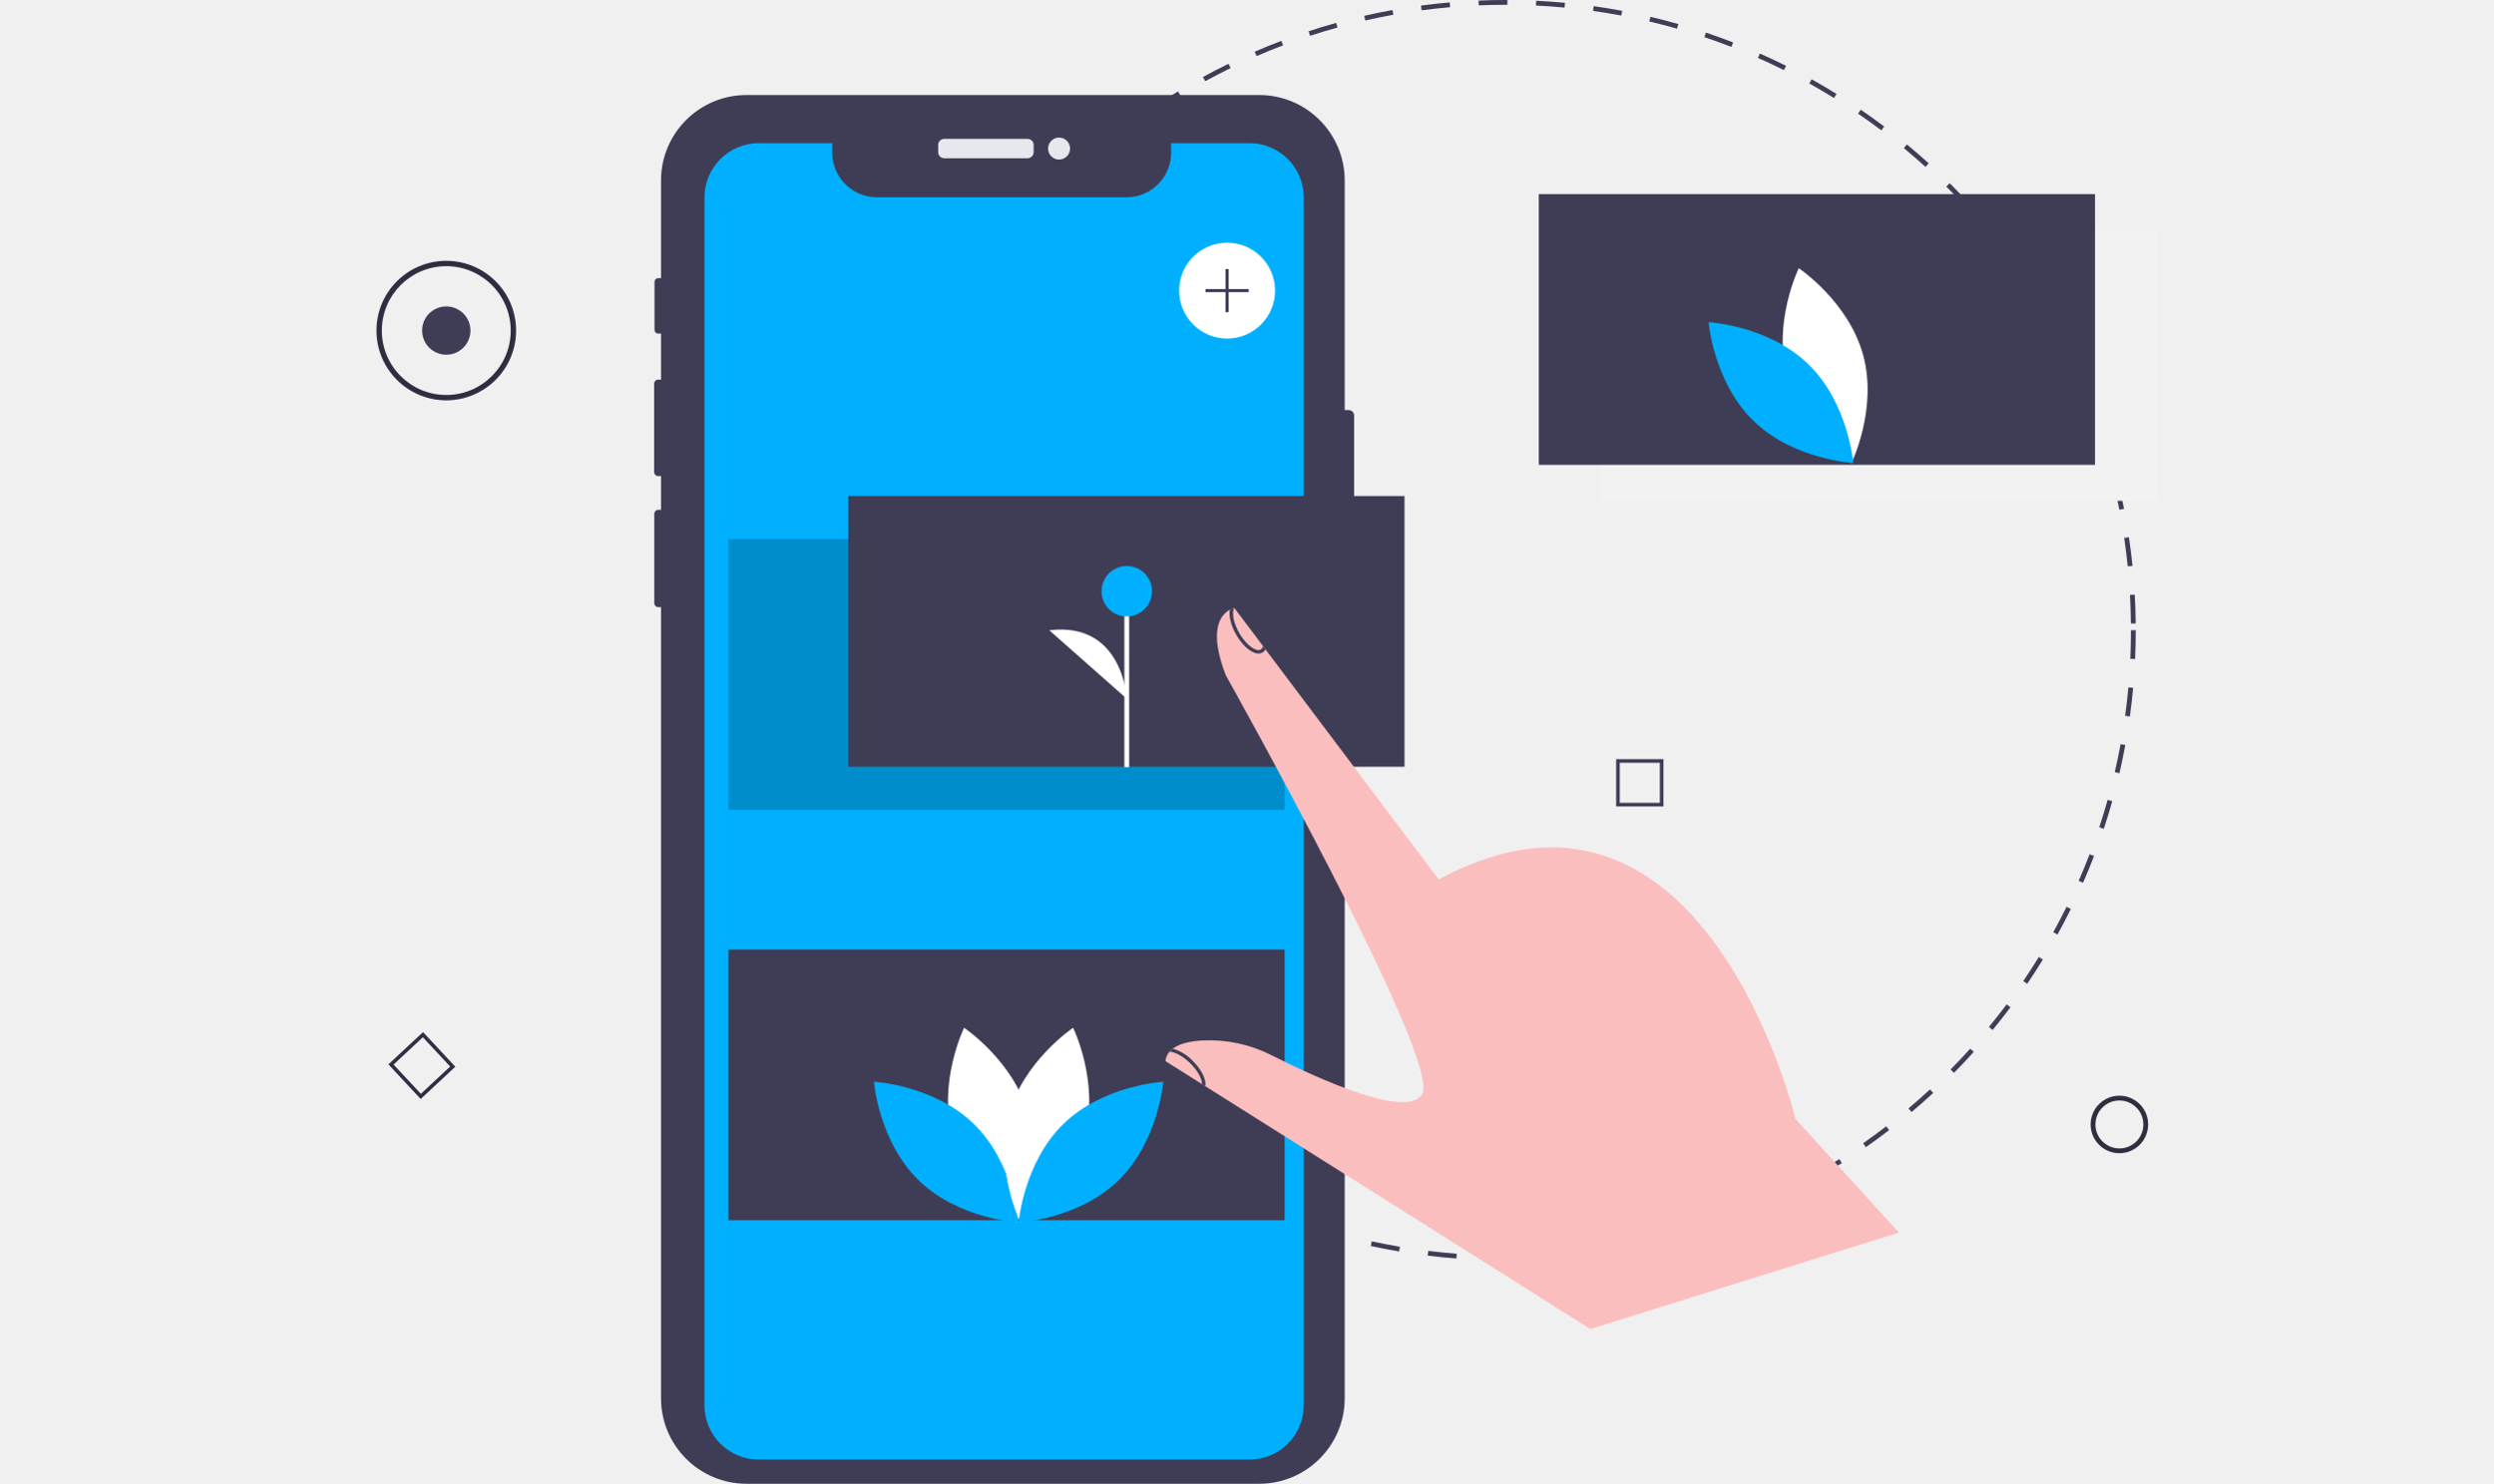
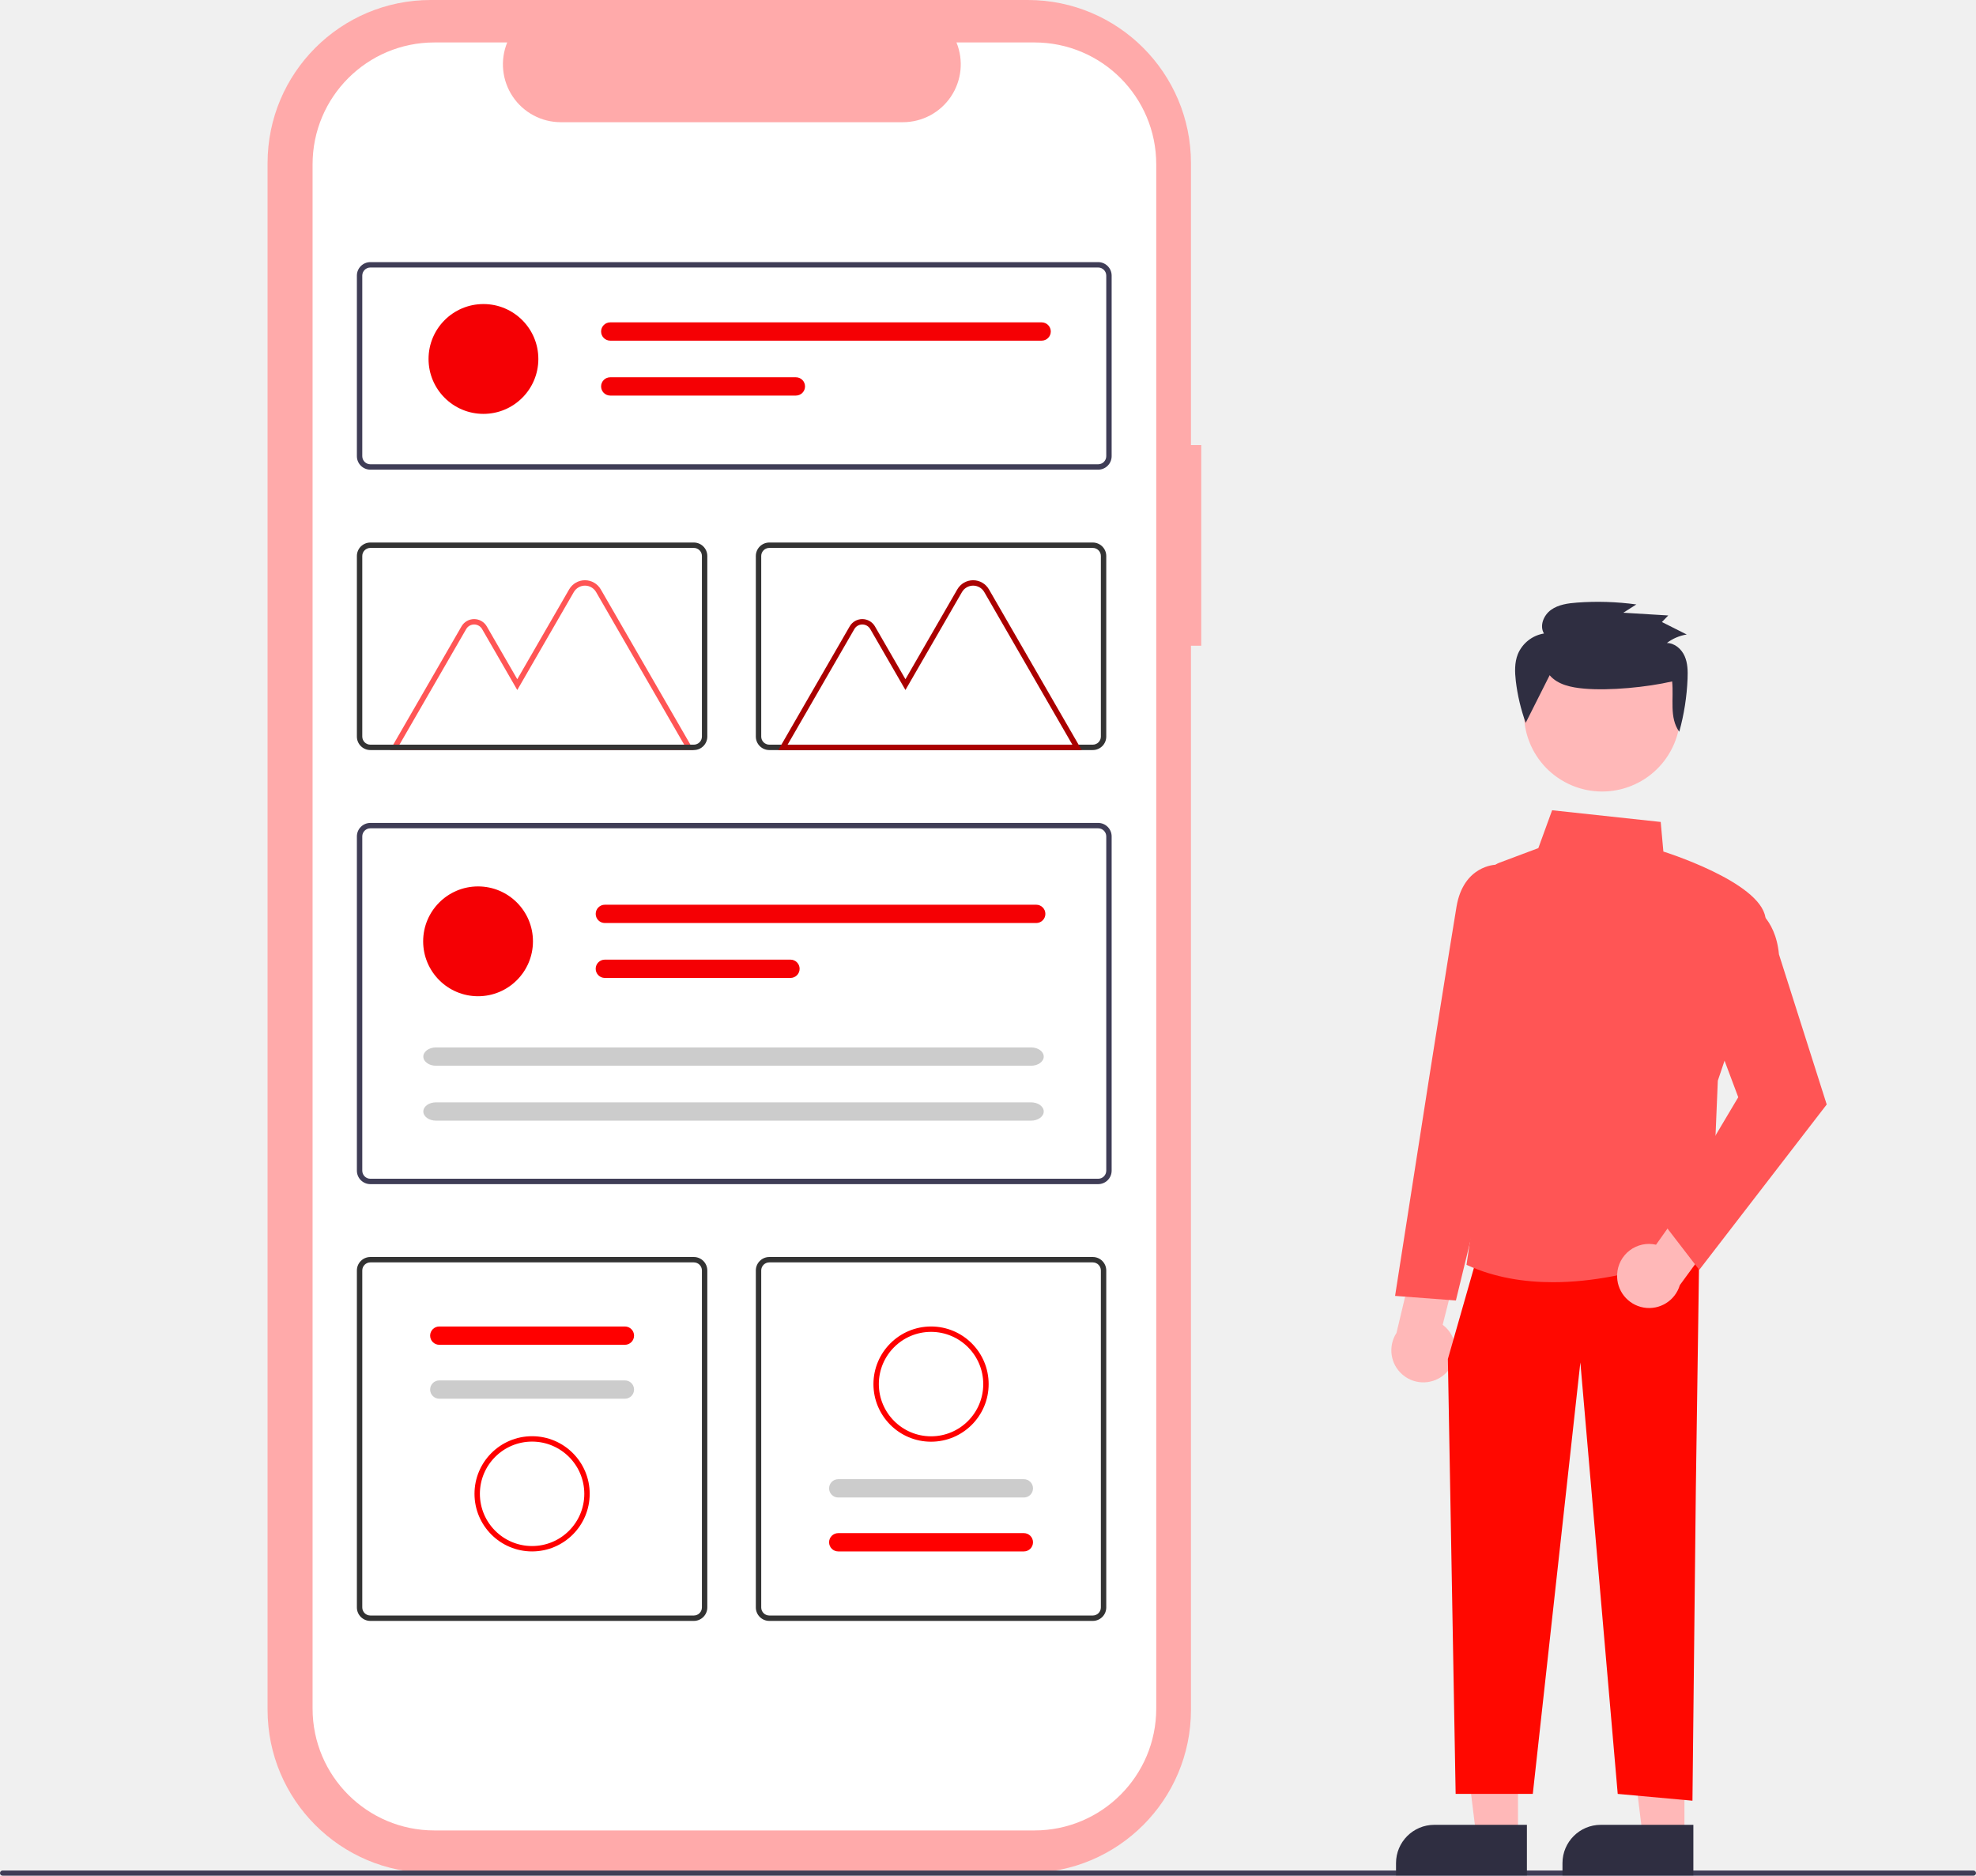
- <svg xmlns="http://www.w3.org/2000/svg" xmlns:xlink="http://www.w3.org/1999/xlink" width="1039.828" height="619.229">
-   <path d="M627.82 526c-2.774 0-5.577-.044-8.328-.13l.063-1.998c3.95.123 7.981.157 11.95.103l.027 2q-1.853.025-3.712.025zm15.745-.464l-.117-1.996c3.956-.233 7.963-.562 11.909-.975l.209 1.988c-3.977.417-8.014.748-12.001.982zm-36.096-.312a264.89 264.89 0 0 1-11.982-1.192l.244-1.984a263.65 263.65 0 0 0 11.891 1.183zm60.039-2.199l-.3-1.977c3.931-.597 7.892-1.289 11.77-2.06l.39 1.961c-3.908.776-7.898 1.475-11.859 2.075zm-83.935-.731a263.66 263.66 0 0 1-11.823-2.283l.424-1.955c3.875.842 7.822 1.604 11.733 2.266zm107.548-3.962l-.48-1.941a261.87 261.87 0 0 0 11.532-3.134l.568 1.918c-3.823 1.134-7.732 2.196-11.62 3.157zm-131.076-1.146a260.9 260.9 0 0 1-11.562-3.363l.603-1.906a258.77 258.77 0 0 0 11.474 3.336zm154.158-5.701l-.656-1.889a260.52 260.52 0 0 0 11.194-4.184l.742 1.857a262.26 262.26 0 0 1-11.28 4.215zm-177.146-1.566c-3.754-1.38-7.532-2.869-11.228-4.426l.776-1.844c3.667 1.545 7.416 3.022 11.142 4.393zm199.475-7.368l-.828-1.82c3.596-1.634 7.21-3.378 10.742-5.184l.91 1.781a262.83 262.83 0 0 1-10.824 5.223zm-221.71-1.994a262.85 262.85 0 0 1-10.766-5.437l.942-1.764c3.508 1.874 7.102 3.689 10.684 5.396zm243.109-8.944l-.99-1.736a263.48 263.48 0 0 0 10.229-6.148l1.068 1.689a262.45 262.45 0 0 1-10.308 6.195zm-264.376-2.418c-3.433-2.042-6.87-4.195-10.216-6.399l1.101-1.67c3.32 2.188 6.731 4.324 10.138 6.351zm284.699-10.439l-1.145-1.639c3.247-2.269 6.487-4.645 9.631-7.061l1.219 1.586c-3.167 2.435-6.433 4.828-9.705 7.113zm-304.826-2.816a265.59 265.59 0 0 1-9.585-7.302l1.248-1.562c3.108 2.481 6.309 4.919 9.512 7.245zm323.903-11.846l-1.289-1.529a264.59 264.59 0 0 0 8.953-7.91l1.357 1.469c-2.937 2.716-5.972 5.397-9.021 7.971zm-342.728-3.186c-3.006-2.633-5.993-5.371-8.877-8.14l1.385-1.443a262.91 262.91 0 0 0 8.81 8.079zm360.401-13.161l-1.424-1.404a264.73 264.73 0 0 0 8.201-8.695l1.486 1.338a265.72 265.72 0 0 1-8.264 8.762zm-377.773-3.512c-2.758-2.9-5.482-5.898-8.097-8.91l1.511-1.311a262.75 262.75 0 0 0 8.035 8.842zm393.893-14.38l-1.545-1.27c2.521-3.067 5.002-6.232 7.378-9.409l1.602 1.197a263.04 263.04 0 0 1-7.435 9.481zm-409.671-3.797a264.06 264.06 0 0 1-7.25-9.604l1.623-1.168a263.76 263.76 0 0 0 7.195 9.532zm424.1-15.497l-1.654-1.123c2.23-3.284 4.415-6.664 6.492-10.048l1.705 1.047a265.42 265.42 0 0 1-6.543 10.124zm-438.151-4.029a265.47 265.47 0 0 1-6.34-10.22l1.723-1.016c2.013 3.415 4.129 6.827 6.292 10.142zm450.766-16.511l-1.75-.967a262.08 262.08 0 0 0 5.546-10.606l1.793.887a263.6 263.6 0 0 1-5.589 10.687zm-462.971-4.205c-1.865-3.525-3.674-7.143-5.375-10.75l1.809-.854c1.689 3.58 3.483 7.17 5.334 10.668zm473.651-17.416l-1.832-.803a260.78 260.78 0 0 0 4.549-11.078l1.867.717a263.04 263.04 0 0 1-4.584 11.164zm-483.902-4.315a262.32 262.32 0 0 1-4.364-11.19l1.88-.684c1.352 3.718 2.809 7.453 4.33 11.104zm492.551-18.216l-1.898-.629a258.81 258.81 0 0 0 3.5-11.426l1.926.541a262.39 262.39 0 0 1-3.527 11.514zm-500.767-4.383c-1.19-3.812-2.308-7.705-3.323-11.574l1.935-.508a260.86 260.86 0 0 0 3.298 11.486zm507.286-18.795l-1.948-.453a260.32 260.32 0 0 0 2.434-11.698l1.967.361a261.69 261.69 0 0 1-2.452 11.79zm-513.394-4.494c-.834-3.906-1.589-7.886-2.243-11.83l1.973-.328c.65 3.915 1.399 7.864 2.227 11.74zm517.752-19.184l-1.982-.271c.538-3.917.992-7.911 1.351-11.872l1.992.18c-.361 3.992-.819 8.017-1.36 11.964zm-521.694-4.566a266.03 266.03 0 0 1-1.151-11.984l1.995-.146a262.76 262.76 0 0 0 1.143 11.895zm523.869-19.409l-1.998-.09A267.85 267.85 0 0 0 888.82 263h2a268.88 268.88 0 0 1-.27 12.036zm-525.626-4.602L364.82 263q0-2.309.04-4.608l2 .035q-.04 2.282-.04 4.573l.103 7.38zm523.882-10.225a266.46 266.46 0 0 0-.394-11.946l1.996-.111a269.09 269.09 0 0 1 .397 12.036zm-521.471-13.723l-1.996-.125a265.92 265.92 0 0 1 1.023-11.997l1.988.215c-.426 3.935-.768 7.94-1.016 11.906zm520.142-10.135a262.44 262.44 0 0 0-1.477-11.858l1.979-.292c.584 3.956 1.085 7.975 1.488 11.948zm-517.569-13.618l-1.977-.306c.613-3.957 1.325-7.944 2.116-11.854l1.96.396c-.785 3.88-1.492 7.837-2.1 11.763zm514.074-10.016c-.763-3.901-1.623-7.829-2.559-11.672l1.943-.473a265.33 265.33 0 0 1 2.578 11.761zm-509.337-13.401l-1.94-.486a262.29 262.29 0 0 1 3.197-11.609l1.915.575c-1.141 3.801-2.208 7.677-3.172 11.521zm503.685-9.813a260.24 260.24 0 0 0-3.622-11.387l1.891-.65a261.6 261.6 0 0 1 3.651 11.475zm-496.8-13.1l-1.887-.663a262.09 262.09 0 0 1 4.265-11.291l1.854.75a259.64 259.64 0 0 0-4.233 11.204zm489.033-9.495c-1.459-3.681-3.021-7.375-4.645-10.979l1.824-.821c1.636 3.633 3.21 7.355 4.68 11.063zm-480.057-12.703l-1.817-.835a263.14 263.14 0 0 1 5.284-10.842l1.777.917c-1.822 3.53-3.586 7.15-5.244 10.76zm470.269-9.036c-1.79-3.531-3.687-7.069-5.637-10.515l1.74-.985c1.966 3.473 3.876 7.038 5.68 10.596zm-459.292-12.229l-1.733-.998a264.22 264.22 0 0 1 6.254-10.306l1.686 1.076a262.15 262.15 0 0 0-6.206 10.228zm447.542-8.535c-2.113-3.364-4.326-6.716-6.577-9.962l1.643-1.14c2.269 3.271 4.499 6.648 6.628 10.038zm-434.668-11.623l-1.635-1.152c2.306-3.27 4.716-6.529 7.166-9.687l1.58 1.226c-2.431 3.135-4.824 6.369-7.112 9.614zm421.064-7.992a263.19 263.19 0 0 0-7.462-9.327l1.533-1.285c2.561 3.056 5.09 6.217 7.519 9.398zM429.009 93.891l-1.522-1.297c2.587-3.039 5.284-6.064 8.015-8.991l1.462 1.364a265 265 0 0 0-7.955 8.923zm391.07-7.408c-2.687-2.924-5.474-5.823-8.282-8.614l1.41-1.419a266.89 266.89 0 0 1 8.345 8.679zM445.313 76.419l-1.398-1.43a265.34 265.34 0 0 1 8.795-8.221l1.332 1.492a262.92 262.92 0 0 0-8.729 8.159zm357.818-6.78a264.08 264.08 0 0 0-9.035-7.828l1.275-1.541c3.073 2.543 6.137 5.197 9.104 7.888zm-340-9.132l-1.263-1.551c3.093-2.519 6.29-5.003 9.502-7.384l1.191 1.606c-3.188 2.363-6.361 4.829-9.431 7.329zM784.713 54.4c-3.177-2.392-6.445-4.739-9.715-6.976l1.129-1.65c3.295 2.253 6.588 4.618 9.789 7.029zm-302.399-8.11l-1.116-1.659c3.311-2.228 6.719-4.409 10.13-6.484l1.039 1.709a263.39 263.39 0 0 0-10.053 6.435zm282.659-5.391c-3.38-2.092-6.851-4.131-10.315-6.062l.973-1.747a265 265 0 0 1 10.396 6.107zm-262.271-7.01l-.96-1.755a264.28 264.28 0 0 1 10.674-5.527l.879 1.797a261.59 261.59 0 0 0-10.593 5.485zm241.37-4.634c-3.559-1.773-7.204-3.486-10.835-5.091l.809-1.829c3.659 1.617 7.333 3.343 10.919 5.13zm-219.948-5.844l-.795-1.835c3.66-1.586 7.404-3.108 11.128-4.522l.71 1.87a260.22 260.22 0 0 0-11.043 4.487zm198.052-3.834a260.27 260.27 0 0 0-11.266-4.072l.637-1.896c3.801 1.276 7.62 2.656 11.352 4.104zm-175.743-4.637l-.623-1.9c3.801-1.246 7.679-2.419 11.525-3.486l.535 1.927a259.54 259.54 0 0 0-11.437 3.46zm153.064-2.974c-3.814-1.087-7.705-2.1-11.563-3.01l.459-1.946a262.67 262.67 0 0 1 11.653 3.032zM569.454 8.55l-.445-1.95c3.896-.89 7.866-1.701 11.797-2.41l.355 1.968a260.66 260.66 0 0 0-11.707 2.392zm106.788-2.067A260.7 260.7 0 0 0 664.45 4.55l.277-1.98c3.96.556 7.958 1.211 11.883 1.948zm-83.275-2.176l-.265-1.982a264.04 264.04 0 0 1 11.967-1.319l.174 1.992c-3.951.345-7.946.785-11.876 1.31zm59.616-1.147a263.13 263.13 0 0 0-11.919-.849l.098-1.998c3.999.194 8.039.482 12.009.856zm-35.814-.929l-.084-1.998A270.13 270.13 0 0 1 627.82 0l.905.001-.006 2-.899-.001c-3.686.001-7.404.079-11.052.23z" fill="#3f3d56" />
-   <path d="M884 481.271a12 12 0 1 1 12-12 12.014 12.014 0 0 1-12 12zm0-22a10 10 0 1 0 10 10 10.011 10.011 0 0 0-10-10z" fill="#2f2e41" />
-   <path d="M564.803 173.409v65.68a2.296 2.296 0 0 1-2.29 2.29h-1.63v342.15a35.702 35.702 0 0 1-35.7 35.7h-213.79a35.693 35.693 0 0 1-35.69-35.7v-330.15h-1.18a1.618 1.618 0 0 1-1.62-1.61v-37.38a1.62 1.62 0 0 1 1.62-1.62h1.18v-14.08h-1.19a1.696 1.696 0 0 1-1.69-1.7v-36.87a1.694 1.694 0 0 1 1.69-1.69h1.19v-19.22h-1.21a1.498 1.498 0 0 1-1.5-1.5v-20.12a1.507 1.507 0 0 1 1.5-1.51h1.21v-40.74a35.691 35.691 0 0 1 35.69-35.69h213.79a35.7 35.7 0 0 1 35.7 35.69v95.78h1.63a2.296 2.296 0 0 1 2.29 2.29z" fill="#3f3d56" />
-   <g fill="#e6e8ec">
-     <rect x="391.306" y="57.956" width="39.823" height="8.086" rx="2.542" />
-     <circle cx="441.738" cy="61.999" r="4.587" />
-   </g>
-   <path d="M543.788 82.399v504.09a22.65 22.65 0 0 1-22.65 22.64h-204.65a22.611 22.611 0 0 1-22.65-22.64V82.399a22.649 22.649 0 0 1 22.65-22.65h30.63v3.93a18.65 18.65 0 0 0 18.65 18.65h104.08a18.65 18.65 0 0 0 18.65-18.65v-3.93h32.64a22.643 22.643 0 0 1 22.65 22.65z" fill="#00b0ff" />
-   <path opacity=".2" d="M303.828 225h232v113h-232z" />
-   <path fill="#f2f2f2" d="M667.828 96h232v113h-232z" />
-   <path fill="#3f3d56" d="M303.828 396.279h232v113h-232z" />
-   <circle cx="511.828" cy="121.279" r="20" fill="#fff" />
-   <path d="M502.828 120.636v1.286h8.357v8.357h1.285v-8.357h8.358v-1.286h-8.358v-8.357h-1.285v8.357zm139-39.636h232v113h-232z" fill="#3f3d56" />
-   <use xlink:href="#B" fill="#fff" />
-   <use xlink:href="#C" fill="#00b0ff" />
-   <use xlink:href="#B" x="-348.158" y="317" fill="#fff" />
-   <use xlink:href="#C" x="-348.158" y="317" fill="#00b0ff" />
-   <path d="M452.485 473.87c-6.073 22.45-26.875 36.354-26.875 36.354s-10.955-22.495-4.882-44.945 26.875-36.354 26.875-36.354 10.955 22.495 4.882 44.945z" fill="#fff" />
-   <path d="M443.561 469.045c-16.665 16.223-18.7 41.16-18.7 41.16s24.984-1.364 41.648-17.587 18.7-41.16 18.7-41.16-24.984 1.364-41.648 17.587z" fill="#00b0ff" />
-   <path d="M693.828 336.561h-19.741V316.82h19.741zm-18.223-1.519h16.704v-16.704h-16.704z" fill="#3f3d56" />
-   <path d="M175.472 458.641l-13.465-14.436 14.436-13.465 13.465 14.436zm-11.319-14.362l11.394 12.215 12.215-11.394-11.394-12.215z" fill="#2f2e41" />
-   <circle cx="186.138" cy="137.956" r="10.079" fill="#3f3d56" />
-   <path d="M186.138 167.072a29.116 29.116 0 1 1 29.116-29.116 29.149 29.149 0 0 1-29.116 29.116zm0-55.992a26.876 26.876 0 1 0 26.876 26.876 26.907 26.907 0 0 0-26.876-26.876z" fill="#2f2e41" />
-   <path fill="#3f3d56" d="M353.828 207h232v113h-232z" />
-   <path fill="#fff" d="M468.975 245.744h2v74.411h-2z" />
-   <circle cx="469.975" cy="246.744" r="10.523" fill="#00b0ff" />
-   <path d="M469.975 291.605s-1.503-32.332-32.32-28.574" fill="#fff" />
-   <path d="M792.033 514.395l-128.691 40.261-160.088-101.019-.007-.007-.525-.324-.086-.058-1.273-.798-15.242-9.591.115-.755a6.905 6.905 0 0 1 1.567-3.199 7.695 7.695 0 0 1 .906-.906h.007l.453-.359q.237-.183.496-.345c2.948-1.977 7.391-2.818 12.021-3.07a57.215 57.215 0 0 1 28.851 6.255c17.995 9.102 56.674 27.011 62.706 16.04 7.908-14.379-81.96-174.704-81.96-174.704-7.398-19.016-1.984-25.228 1.409-27.183l.295-.165a8.366 8.366 0 0 1 1.114-.474 5.15 5.15 0 0 1 .611-.18 1.391 1.391 0 0 1 .165-.036l11.92 15.846.18.237.64.856.194.259 72.261 96.037c110.718-59.673 148.822 99.934 148.822 99.934z" fill="#fbbebe" />
-   <path d="M527.814 270.974a3.125 3.125 0 0 1-2.897 1.761 4.592 4.592 0 0 1-1.179-.158c-2.674-.719-5.773-3.652-8.088-7.657-2.258-3.911-3.185-7.844-2.66-10.454a8.366 8.366 0 0 1 1.114-.474 5.15 5.15 0 0 1 .611-.18c-.927 1.819-.374 5.953 2.186 10.389 2.092 3.631 4.925 6.377 7.204 6.981a1.957 1.957 0 0 0 2.696-1.56l.18.237.64.856zm-25.092 182.332l-.086-.058-1.273-.798c.007-2.049-1.546-5.406-4.975-8.778-2.897-2.825-6.262-4.68-8.584-4.767a7.695 7.695 0 0 1 .906-.906h.007a7.67 7.67 0 0 1 .453-.359 18.745 18.745 0 0 1 8.225 5.004c3.767 3.703 5.838 7.923 5.327 10.662z" fill="#3f3d56" />
-   <defs>
-     <path id="B" d="M745.394 156.87c6.073 22.45 26.875 36.354 26.875 36.354s10.955-22.495 4.882-44.945-26.875-36.354-26.875-36.354-10.955 22.495-4.882 44.945z" />
-     <path id="C" d="M754.318 152.045c16.665 16.223 18.7 41.16 18.7 41.16s-24.984-1.364-41.648-17.587-18.7-41.16-18.7-41.16 24.984 1.364 41.648 17.587z" />
-   </defs>
+ <svg xmlns="http://www.w3.org/2000/svg" data-name="Layer 1" width="768" height="728.858" viewBox="0 0 768 728.858" version="1.1" id="svg5319">
+   <defs id="defs5323" />
+   <path d="M682.884,258.518h-3.999V148.973A63.402,63.402,0,0,0,615.483,85.571H383.397a63.402,63.402,0,0,0-63.402,63.402V749.947A63.402,63.402,0,0,0,383.396,813.349H615.483a63.402,63.402,0,0,0,63.402-63.402V336.494h3.999Z" transform="translate(-216 -85.571)" fill="#e6e6e6" id="path5245" style="fill:#ffaaaa" />
+   <path d="M618.041,102.066h-30.295a22.495,22.495,0,0,1-20.827,30.991H433.96A22.495,22.495,0,0,1,413.133,102.066H384.837a47.348,47.348,0,0,0-47.348,47.348V749.506A47.348,47.348,0,0,0,384.837,796.854h233.204a47.348,47.348,0,0,0,47.348-47.348h0V149.414a47.348,47.348,0,0,0-47.348-47.348Z" transform="translate(-216 -85.571)" fill="#fff" id="path5247" />
+   <path d="M983,814.429H217a1,1,0,0,1,0-2H983a1,1,0,0,1,0,2Z" transform="translate(-216 -85.571)" fill="#3f3d56" id="path5249" />
+   <path d="M642.82,268.075H359.946a5.245,5.245,0,0,1-5.238-5.238V192.667a5.245,5.245,0,0,1,5.238-5.238H642.82a5.245,5.245,0,0,1,5.238,5.238v70.169A5.245,5.245,0,0,1,642.82,268.075ZM359.946,189.524a3.146,3.146,0,0,0-3.143,3.143v70.169a3.146,3.146,0,0,0,3.143,3.143H642.82a3.146,3.146,0,0,0,3.143-3.143V192.667a3.146,3.146,0,0,0-3.143-3.143Z" transform="translate(-216 -85.571)" fill="#3f3d56" id="path5251" />
+   <path d="M642.82,545.71H359.946a5.245,5.245,0,0,1-5.238-5.238V410.585a5.245,5.245,0,0,1,5.238-5.238H642.82a5.245,5.245,0,0,1,5.238,5.238V540.471A5.245,5.245,0,0,1,642.82,545.71ZM359.946,407.442a3.146,3.146,0,0,0-3.143,3.143V540.471a3.146,3.146,0,0,0,3.143,3.143H642.82a3.146,3.146,0,0,0,3.143-3.143V410.585a3.146,3.146,0,0,0-3.143-3.143Z" transform="translate(-216 -85.571)" fill="#3f3d56" id="path5253" />
+   <path d="M640.725,377.033h-125.722a5.245,5.245,0,0,1-5.238-5.238V301.626a5.245,5.245,0,0,1,5.238-5.238h125.722a5.245,5.245,0,0,1,5.238,5.238v70.169A5.245,5.245,0,0,1,640.725,377.033ZM515.003,298.483a3.146,3.146,0,0,0-3.143,3.143V371.795a3.146,3.146,0,0,0,3.143,3.143h125.722a3.146,3.146,0,0,0,3.143-3.143v-70.169a3.146,3.146,0,0,0-3.143-3.143Z" transform="translate(-216 -85.571)" fill="#e6e6e6" id="path5255" style="fill:#333333" />
+   <path d="M485.668,715.434h-125.722a5.245,5.245,0,0,1-5.238-5.238V579.261a5.245,5.245,0,0,1,5.238-5.238h125.722a5.245,5.245,0,0,1,5.238,5.238V710.196A5.245,5.245,0,0,1,485.668,715.434Zm-125.722-139.316a3.146,3.146,0,0,0-3.143,3.143V710.196a3.146,3.146,0,0,0,3.143,3.143h125.722a3.146,3.146,0,0,0,3.143-3.143V579.261a3.146,3.146,0,0,0-3.143-3.143Z" transform="translate(-216 -85.571)" fill="#e6e6e6" id="path5257" style="fill:#333333" />
+   <path d="M640.725,715.434h-125.722a5.245,5.245,0,0,1-5.238-5.238V579.261a5.245,5.245,0,0,1,5.238-5.238h125.722a5.245,5.245,0,0,1,5.238,5.238V710.196A5.245,5.245,0,0,1,640.725,715.434Zm-125.722-139.316a3.146,3.146,0,0,0-3.143,3.143V710.196a3.146,3.146,0,0,0,3.143,3.143h125.722a3.146,3.146,0,0,0,3.143-3.143V579.261a3.146,3.146,0,0,0-3.143-3.143Z" transform="translate(-216 -85.571)" fill="#e6e6e6" id="path5259" style="fill:#333333" />
+   <circle cx="185.804" cy="365.787" r="21.338" fill="#f50004" id="circle5261" />
+   <path d="M451.085,437.133a3.556,3.556,0,0,0,0,7.113H618.745a3.556,3.556,0,0,0,0-7.113Z" transform="translate(-216 -85.571)" fill="#f50004" id="path5263" />
+   <path d="M451.085,458.471a3.556,3.556,0,0,0-.015,7.113h72.159a3.556,3.556,0,1,0,0-7.113Z" transform="translate(-216 -85.571)" fill="#f50004" id="path5265" />
+   <path d="M385.437,492.585c-2.705,0-4.907,1.596-4.907,3.556s2.201,3.556,4.907,3.556H616.755c2.705,0,4.907-1.596,4.907-3.556s-2.201-3.556-4.907-3.556Z" transform="translate(-216 -85.571)" fill="#ccc" id="path5267" />
+   <path d="M385.437,513.924c-2.705,0-4.907,1.596-4.907,3.556s2.201,3.556,4.907,3.556H616.755c2.705,0,4.907-1.596,4.907-3.556s-2.201-3.556-4.907-3.556Z" transform="translate(-216 -85.571)" fill="#ccc" id="path5269" />
+   <circle cx="187.899" cy="139.488" r="21.338" fill="#f50004" id="circle5271" />
+   <path d="M453.181,210.834a3.556,3.556,0,0,0,0,7.113H620.84a3.556,3.556,0,1,0,.015-7.113c-.005,0-.01,0-.015,0Z" transform="translate(-216 -85.571)" fill="#f50004" id="path5273" />
+   <path d="M453.181,232.172a3.556,3.556,0,0,0,0,7.113h72.144a3.556,3.556,0,1,0,.015-7.113q-.007,0-.015,0Z" transform="translate(-216 -85.571)" fill="#f50004" id="path5275" />
+   <path d="M485.557,377.046H367.619l27.755-48.074a5.668,5.668,0,0,1,9.817,0l11.856,20.536,20.16-34.918a7.096,7.096,0,0,1,12.291,0Zm-114.309-2.095H481.928l-34.245-59.313a5,5,0,0,0-8.661,0L417.047,353.7l-13.671-23.679a3.572,3.572,0,0,0-6.187,0Z" transform="translate(-216 -85.571)" fill="#e6e6e6" id="path5277" style="fill:#ff5555" />
+   <path d="M636.423,377.046H518.485l27.755-48.074a5.668,5.668,0,0,1,9.817,0l11.857,20.536L588.073,314.591a7.096,7.096,0,0,1,12.291,0Zm-114.309-2.095h110.68l-34.245-59.313a5,5,0,0,0-8.661,0l-21.975,38.061-13.671-23.679a3.572,3.572,0,0,0-6.187,0Z" transform="translate(-216 -85.571)" fill="#e6e6e6" id="path5279" style="fill:#aa0000" />
+   <path d="M485.668,377.033h-125.722a5.245,5.245,0,0,1-5.238-5.238V301.626a5.245,5.245,0,0,1,5.238-5.238h125.722a5.245,5.245,0,0,1,5.238,5.238v70.169A5.245,5.245,0,0,1,485.668,377.033ZM359.946,298.483a3.146,3.146,0,0,0-3.143,3.143V371.795a3.146,3.146,0,0,0,3.143,3.143h125.722a3.146,3.146,0,0,0,3.143-3.143v-70.169a3.146,3.146,0,0,0-3.143-3.143Z" transform="translate(-216 -85.571)" fill="#e6e6e6" id="path5281" style="fill:#333333" />
+   <path d="M386.735,601.024a3.556,3.556,0,1,0,0,7.113H458.879a3.556,3.556,0,0,0,0-7.113Z" transform="translate(-216 -85.571)" fill="#e6e6e6" id="path5283" style="fill:#ff0000" />
+   <path d="M386.735,621.977a3.556,3.556,0,1,0,0,7.113H458.879a3.556,3.556,0,0,0,0-7.113Z" transform="translate(-216 -85.571)" fill="#e6e6e6" id="path5285" style="fill:#cccccc" />
+   <path d="M422.807,688.433a22.386,22.386,0,1,1,22.386-22.386h0A22.411,22.411,0,0,1,422.807,688.433Zm0-42.677a20.291,20.291,0,1,0,20.291,20.291h0a20.314,20.314,0,0,0-20.291-20.291Z" transform="translate(-216 -85.571)" fill="#e6e6e6" id="path5287" style="fill:#ff0000" />
+   <path d="M613.936,688.433a3.556,3.556,0,1,0,0-7.113H541.792a3.556,3.556,0,0,0,0,7.113Z" transform="translate(-216 -85.571)" fill="#e6e6e6" id="path5289" style="fill:#ff0000" />
+   <path d="M613.936,667.479a3.556,3.556,0,1,0,0-7.113H541.792a3.556,3.556,0,0,0,0,7.113Z" transform="translate(-216 -85.571)" fill="#e6e6e6" id="path5291" style="fill:#cccccc" />
+   <path d="M577.864,601.024a22.386,22.386,0,1,1-22.386,22.386v-0A22.411,22.411,0,0,1,577.864,601.024Zm0,42.677a20.291,20.291,0,1,0-20.291-20.291v0a20.314,20.314,0,0,0,20.291,20.291Z" transform="translate(-216 -85.571)" fill="#e6e6e6" id="path5293" style="fill:#ff0000" />
+   <polygon points="589.987 713.726 573.8 713.726 566.1 651.292 589.99 651.293 589.987 713.726" fill="#ffb8b8" id="polygon5295" />
+   <path d="M557.47,709.101h35.985a0,0,0,0,1,0,0v19.655a0,0,0,0,1,0,0H542.583a0,0,0,0,1,0,0v-4.768A14.887,14.887,0,0,1,557.47,709.101Z" fill="#2f2e41" id="path5297" />
+   <polygon points="654.681 713.726 638.495 713.726 630.794 651.292 654.684 651.293 654.681 713.726" fill="#ffb8b8" id="polygon5299" />
+   <path d="M622.165,709.101h35.985a0,0,0,0,1,0,0v19.655a0,0,0,0,1,0,0H607.278a0,0,0,0,1,0,0v-4.768A14.887,14.887,0,0,1,622.165,709.101Z" fill="#2f2e41" id="path5301" />
+   <path d="M777.786,619.314a12.38,12.38,0,0,0-1.067-18.954l6.935-27.428-15.64-8.279L758.765,603.524a12.447,12.447,0,0,0,19.022,15.79Z" transform="translate(-216 -85.571)" fill="#ffb8b8" id="path5303" />
+   <polygon points="660.438 485.836 659.118 578.257 657.797 699.724 628.751 697.083 614.228 529.406 595.744 697.083 565.756 697.083 562.736 528.086 573.299 491.117 660.438 485.836" fill="#2f2e41" id="polygon5305" style="fill:#ff0800;fill-opacity:1" />
+   <path d="M786.403,577.252l-.425-.192,16.554-113.227-8.416-34.223a7.49,7.49,0,0,1,4.642-8.799l15.142-5.678,5.349-14.711,42.206,4.548,1.038,11.497c4.574,1.467,42.237,14.01,39.638,28.302-2.565,14.107-17.709,58.489-18.478,60.738l-2.652,63.649-.326.163c-.393.196-29.484,14.501-61.088,14.498C808.458,583.817,797.01,582.042,786.403,577.252Z" transform="translate(-216 -85.571)" fill="#3f3d56" id="path5307" style="fill:#ff5555" />
+   <path d="M758.217,589.137l13.306-85.162c.079-.501,7.952-50.355,10.563-66.02,2.696-16.173,15.216-16.36,15.342-16.36h6.89l8.059,36.265-15.876,72.763-14.647,60.298Z" transform="translate(-216 -85.571)" fill="#3f3d56" id="path5309" style="fill:#ff5555" />
+   <path d="M844.529,580.732a12.38,12.38,0,0,1,15.115-11.486l16.372-23.073,16.448,6.529-23.578,32.258a12.447,12.447,0,0,1-24.357-4.23Z" transform="translate(-216 -85.571)" fill="#ffb8b8" id="path5311" />
+   <path d="M862.489,560.89l29.109-48.957-11.86-31.625,16.152-43.074.596.256c.391.167,9.568,4.263,10.929,18.93l18.562,58.337L876.438,579.022Z" transform="translate(-216 -85.571)" fill="#3f3d56" id="path5313" style="fill:#ff5555" />
+   <circle cx="838.699" cy="362.753" r="30.389" transform="translate(-97.89087 839.104) rotate(-61.3368)" fill="#ffb8b8" id="circle5315" />
+   <path d="M818.296,347.951c3.146,3.723,8.47,4.773,13.38,5.204,9.974.875,24.476-.544,34.223-2.794.696,6.742-1.201,14.012,2.77,19.559a90.798,90.798,0,0,0,3.226-20.584c.12-2.986.073-6.075-1.14-8.816s-3.86-5.068-6.907-5.092a17.311,17.311,0,0,1,7.722-3.301l-9.649-4.849,2.478-2.544-17.469-1.069,5.06-3.214a109.715,109.715,0,0,0-22.986-.726c-3.56.262-7.282.763-10.166,2.826s-4.551,6.162-2.76,9.19a13.344,13.344,0,0,0-10.169,8.069c-1.286,3.26-1.168,6.881-.772,10.355a73.399,73.399,0,0,0,3.848,16.281" transform="translate(-216 -85.571)" fill="#2f2e41" id="path5317" />
</svg>
